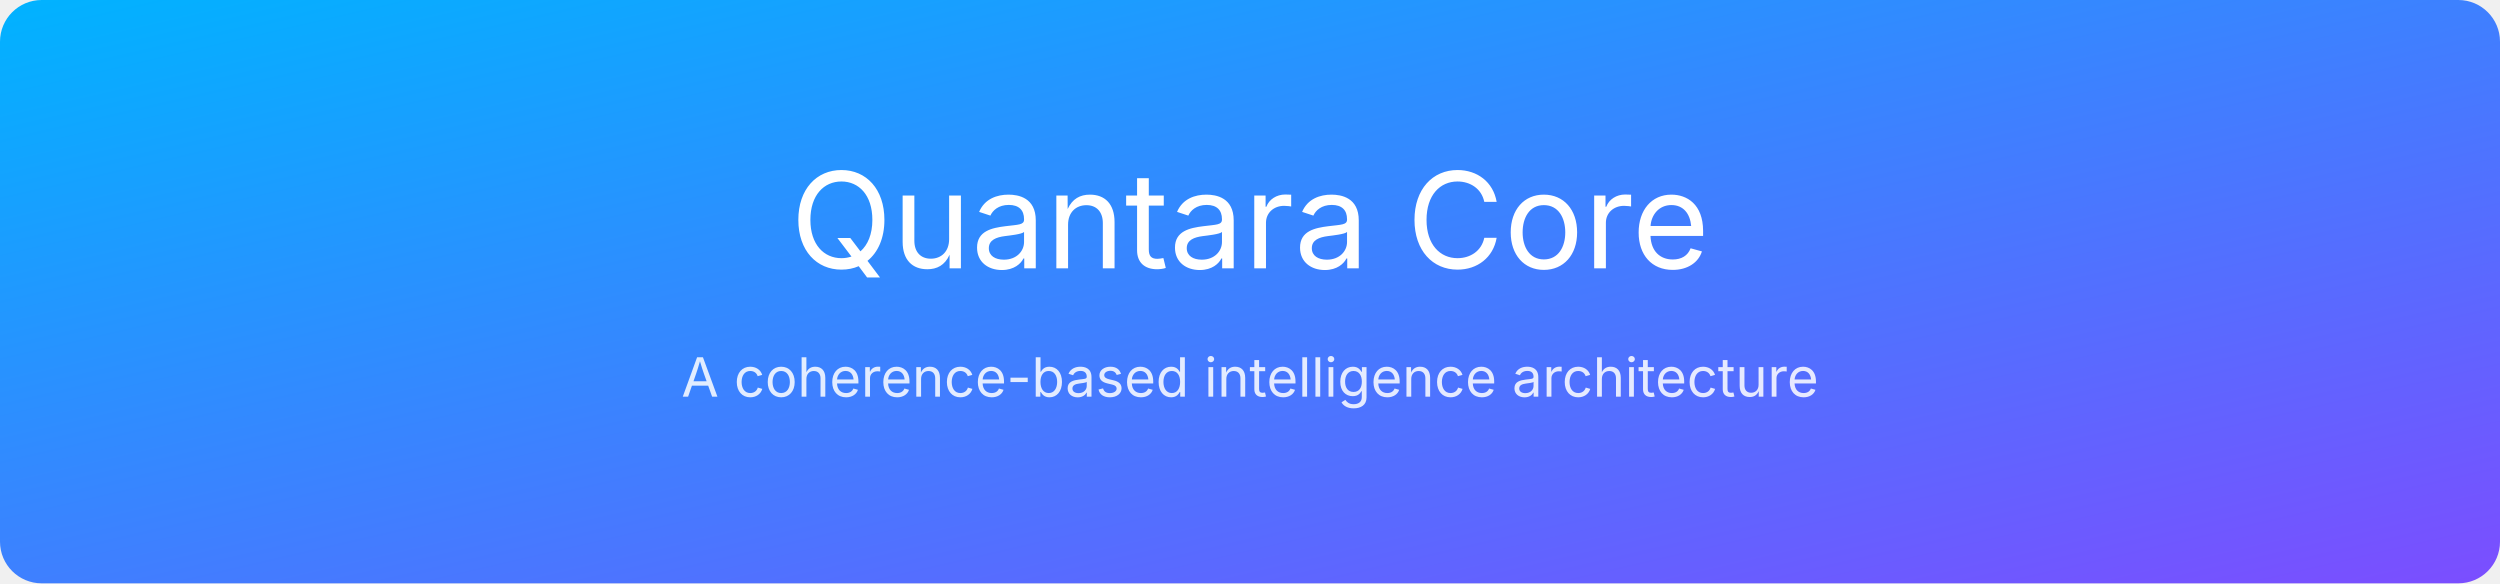
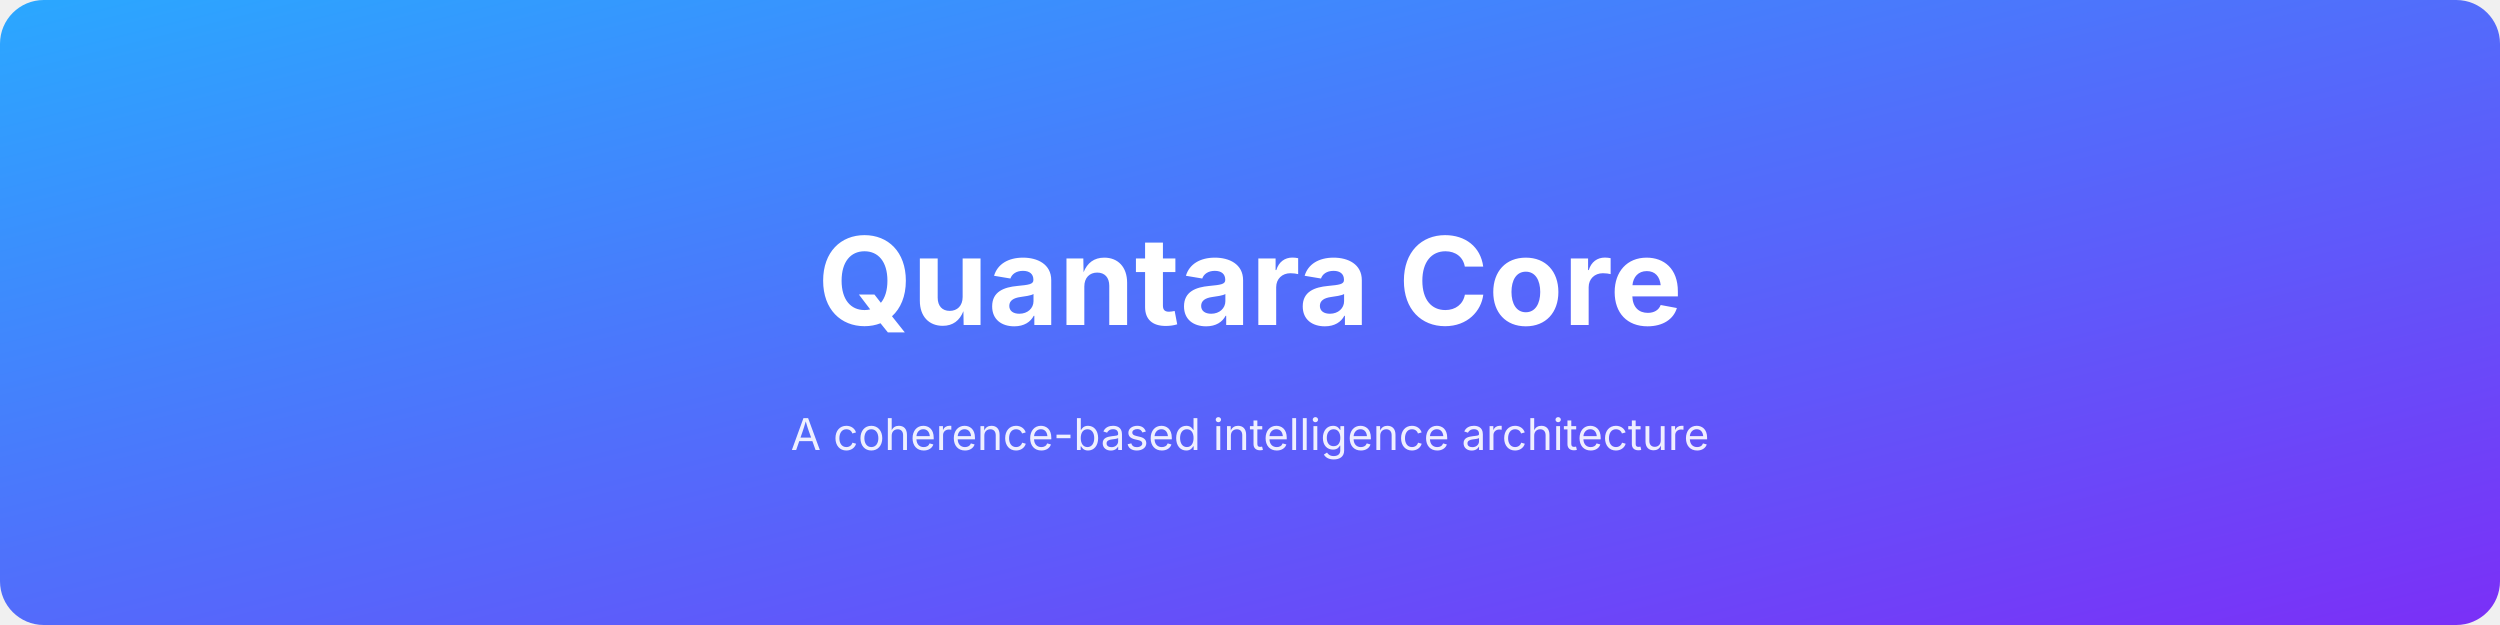
- <svg xmlns="http://www.w3.org/2000/svg" width="1200" height="280" viewBox="0 0 1200 280" role="img" aria-labelledby="title desc">
+ <svg xmlns="http://www.w3.org/2000/svg" width="1600" height="400" viewBox="0 0 1600 400">
  <defs>
-     <linearGradient id="grad" x1="0%" y1="0%" x2="100%" y2="100%">
-       <stop offset="0%" stop-color="#00B3FF">
-         <animate attributeName="stop-color" values="#00B3FF;#7C4DFF;#00D4FF;#00B3FF" dur="8s" repeatCount="indefinite" />
-       </stop>
-       <stop offset="100%" stop-color="#7C4DFF">
-         <animate attributeName="stop-color" values="#7C4DFF;#00D4FF;#00B3FF;#7C4DFF" dur="8s" repeatCount="indefinite" />
-       </stop>
+     <linearGradient id="g" x1="0" y1="0" x2="1" y2="1">
+       <stop offset="0%" stop-color="#2AA8FF" />
+       <stop offset="100%" stop-color="#7B2FF7" />
    </linearGradient>
  </defs>
-   <rect width="1200" height="280" fill="url(#grad)" rx="20" ry="20" />
-   <text x="50%" y="46%" font-size="64" text-anchor="middle" fill="white" font-family="Segoe UI, Inter, system-ui, -apple-system, Arial, sans-serif">Quantara Core</text>
-   <text x="50%" y="68%" font-size="26" text-anchor="middle" fill="white" opacity="0.85" font-family="Segoe UI, Inter, system-ui, -apple-system, Arial, sans-serif">A coherence-based intelligence architecture</text>
+   <rect width="1600" height="400" rx="28" fill="url(#g)" />
+   <text x="50%" y="52%" text-anchor="middle" font-family="Inter, Segoe UI, Arial, sans-serif" font-size="78" font-weight="700" fill="#FFFFFF">
+     Quantara Core
+   </text>
+   <text x="50%" y="72%" text-anchor="middle" font-family="Inter, Segoe UI, Arial, sans-serif" font-size="28" fill="rgba(255,255,255,0.9)">
+     A coherence-based intelligence architecture
+   </text>
</svg>
